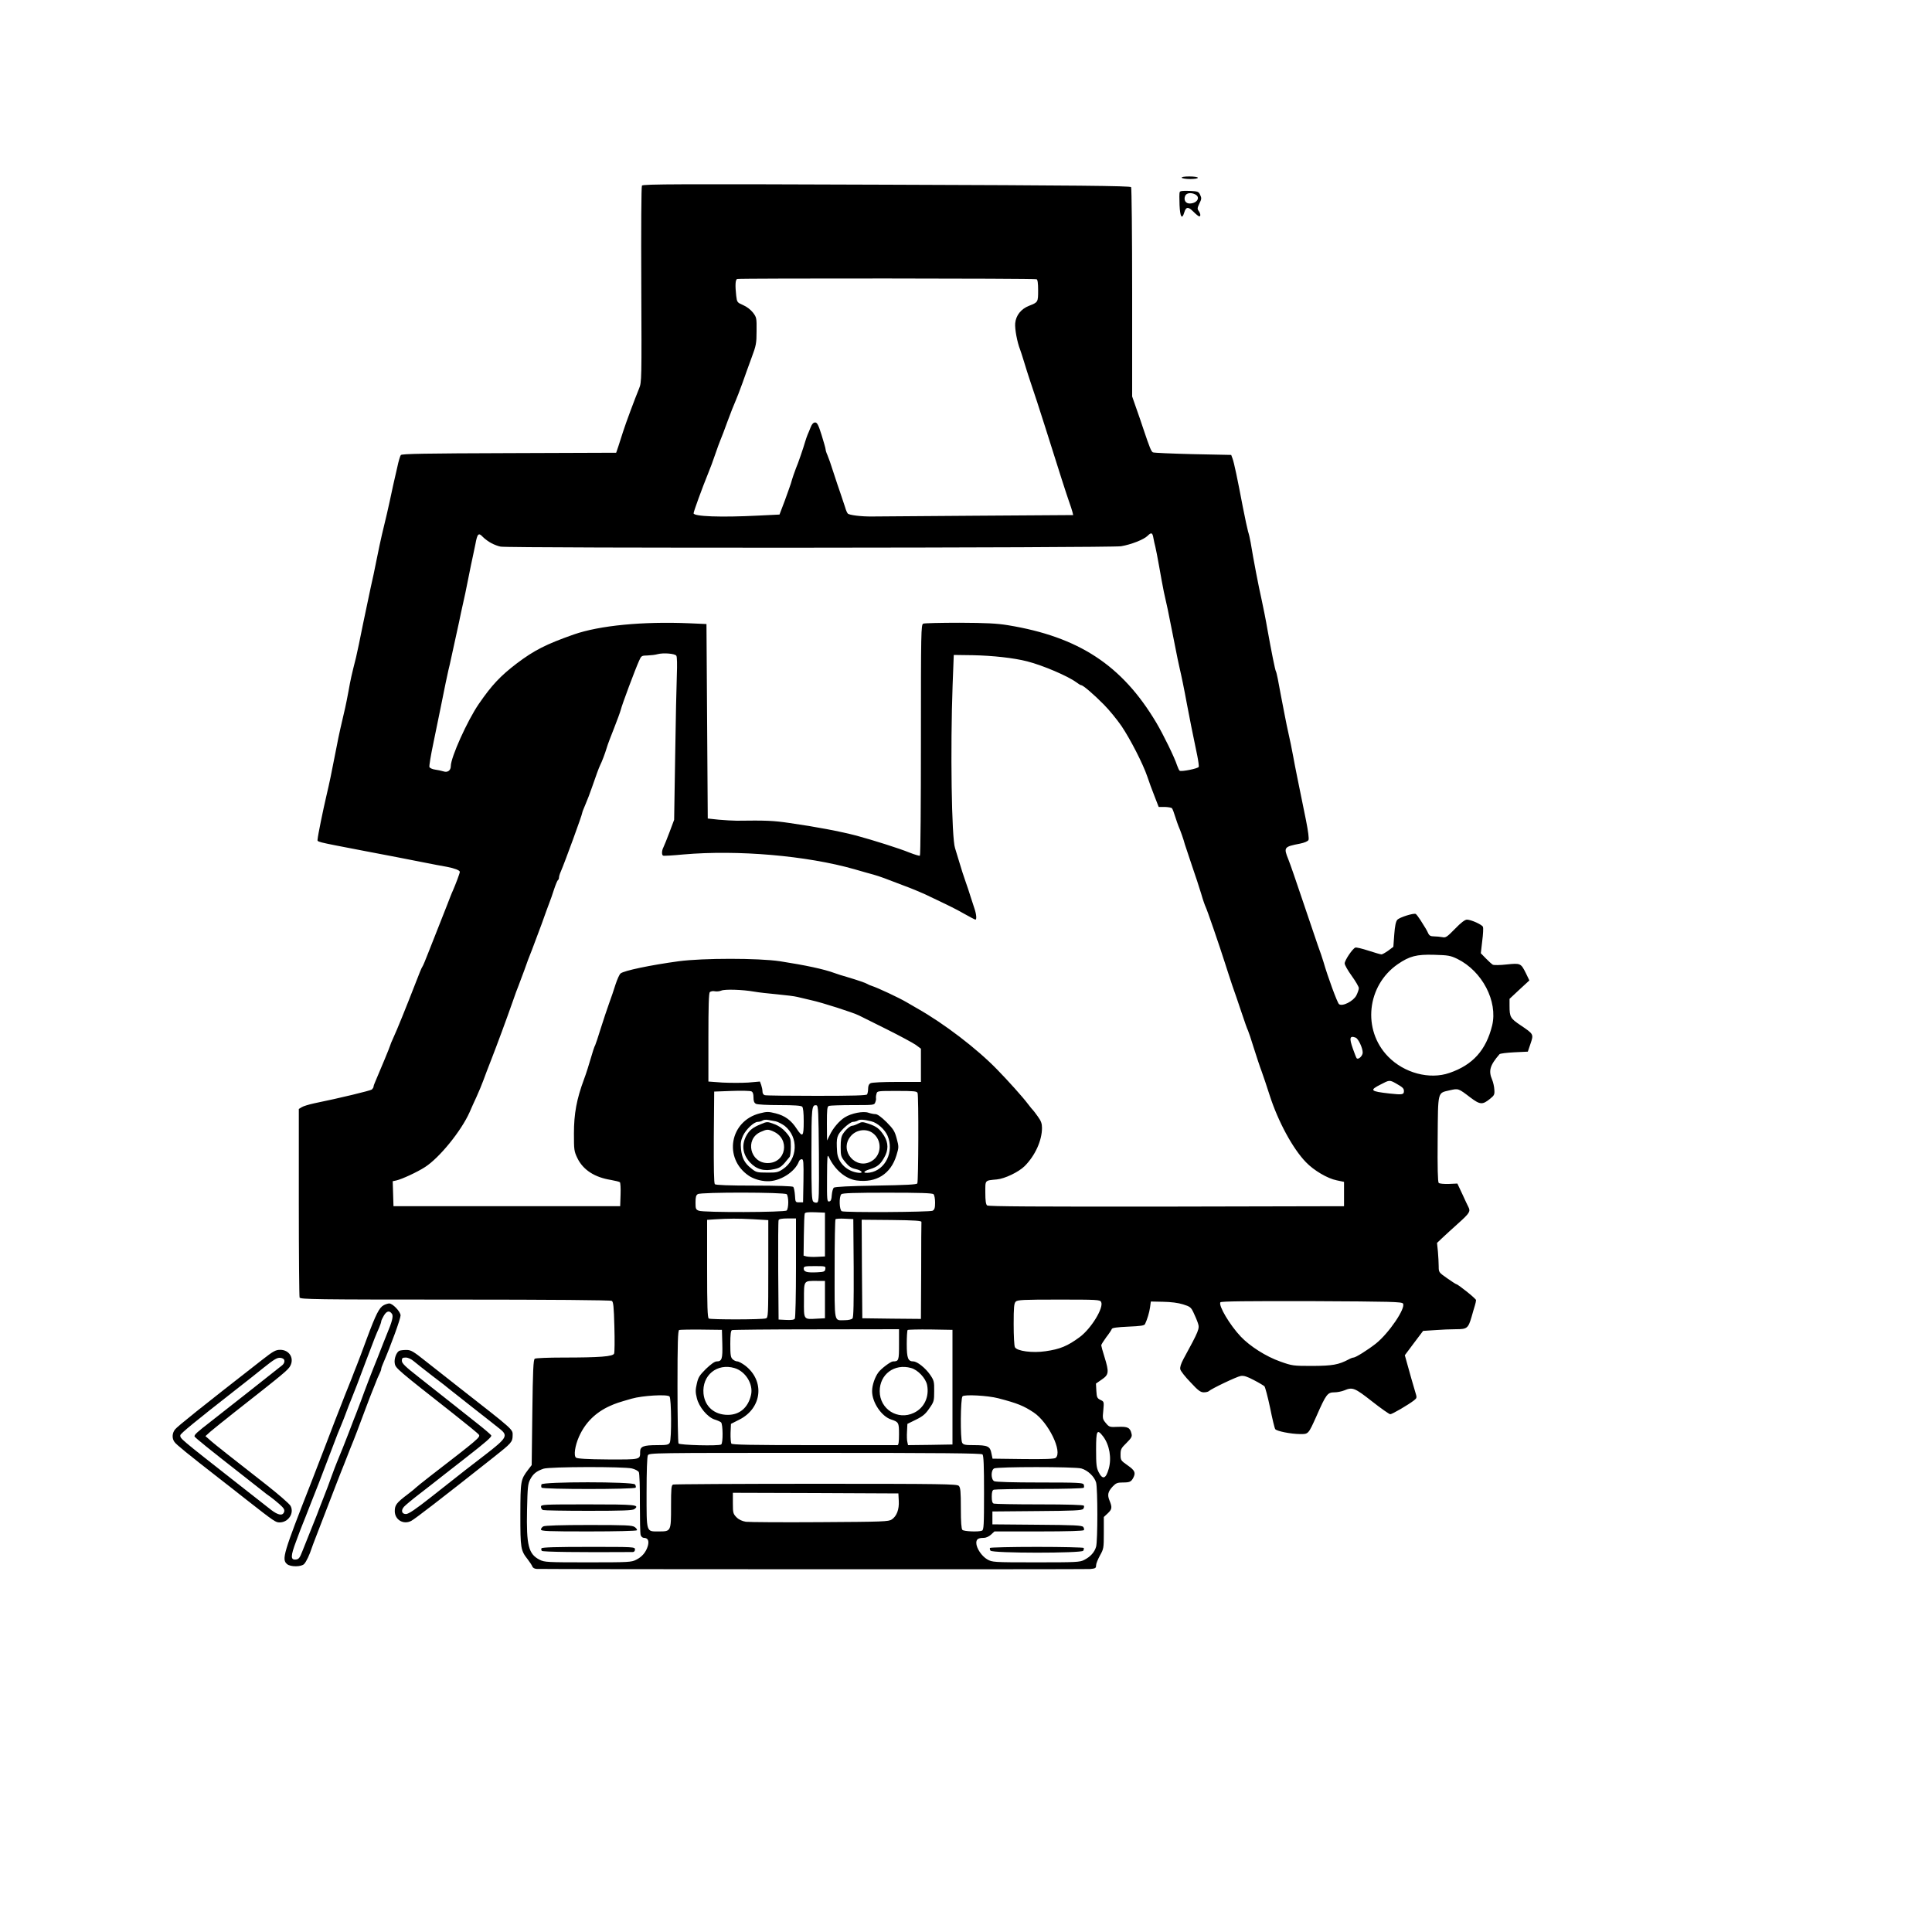
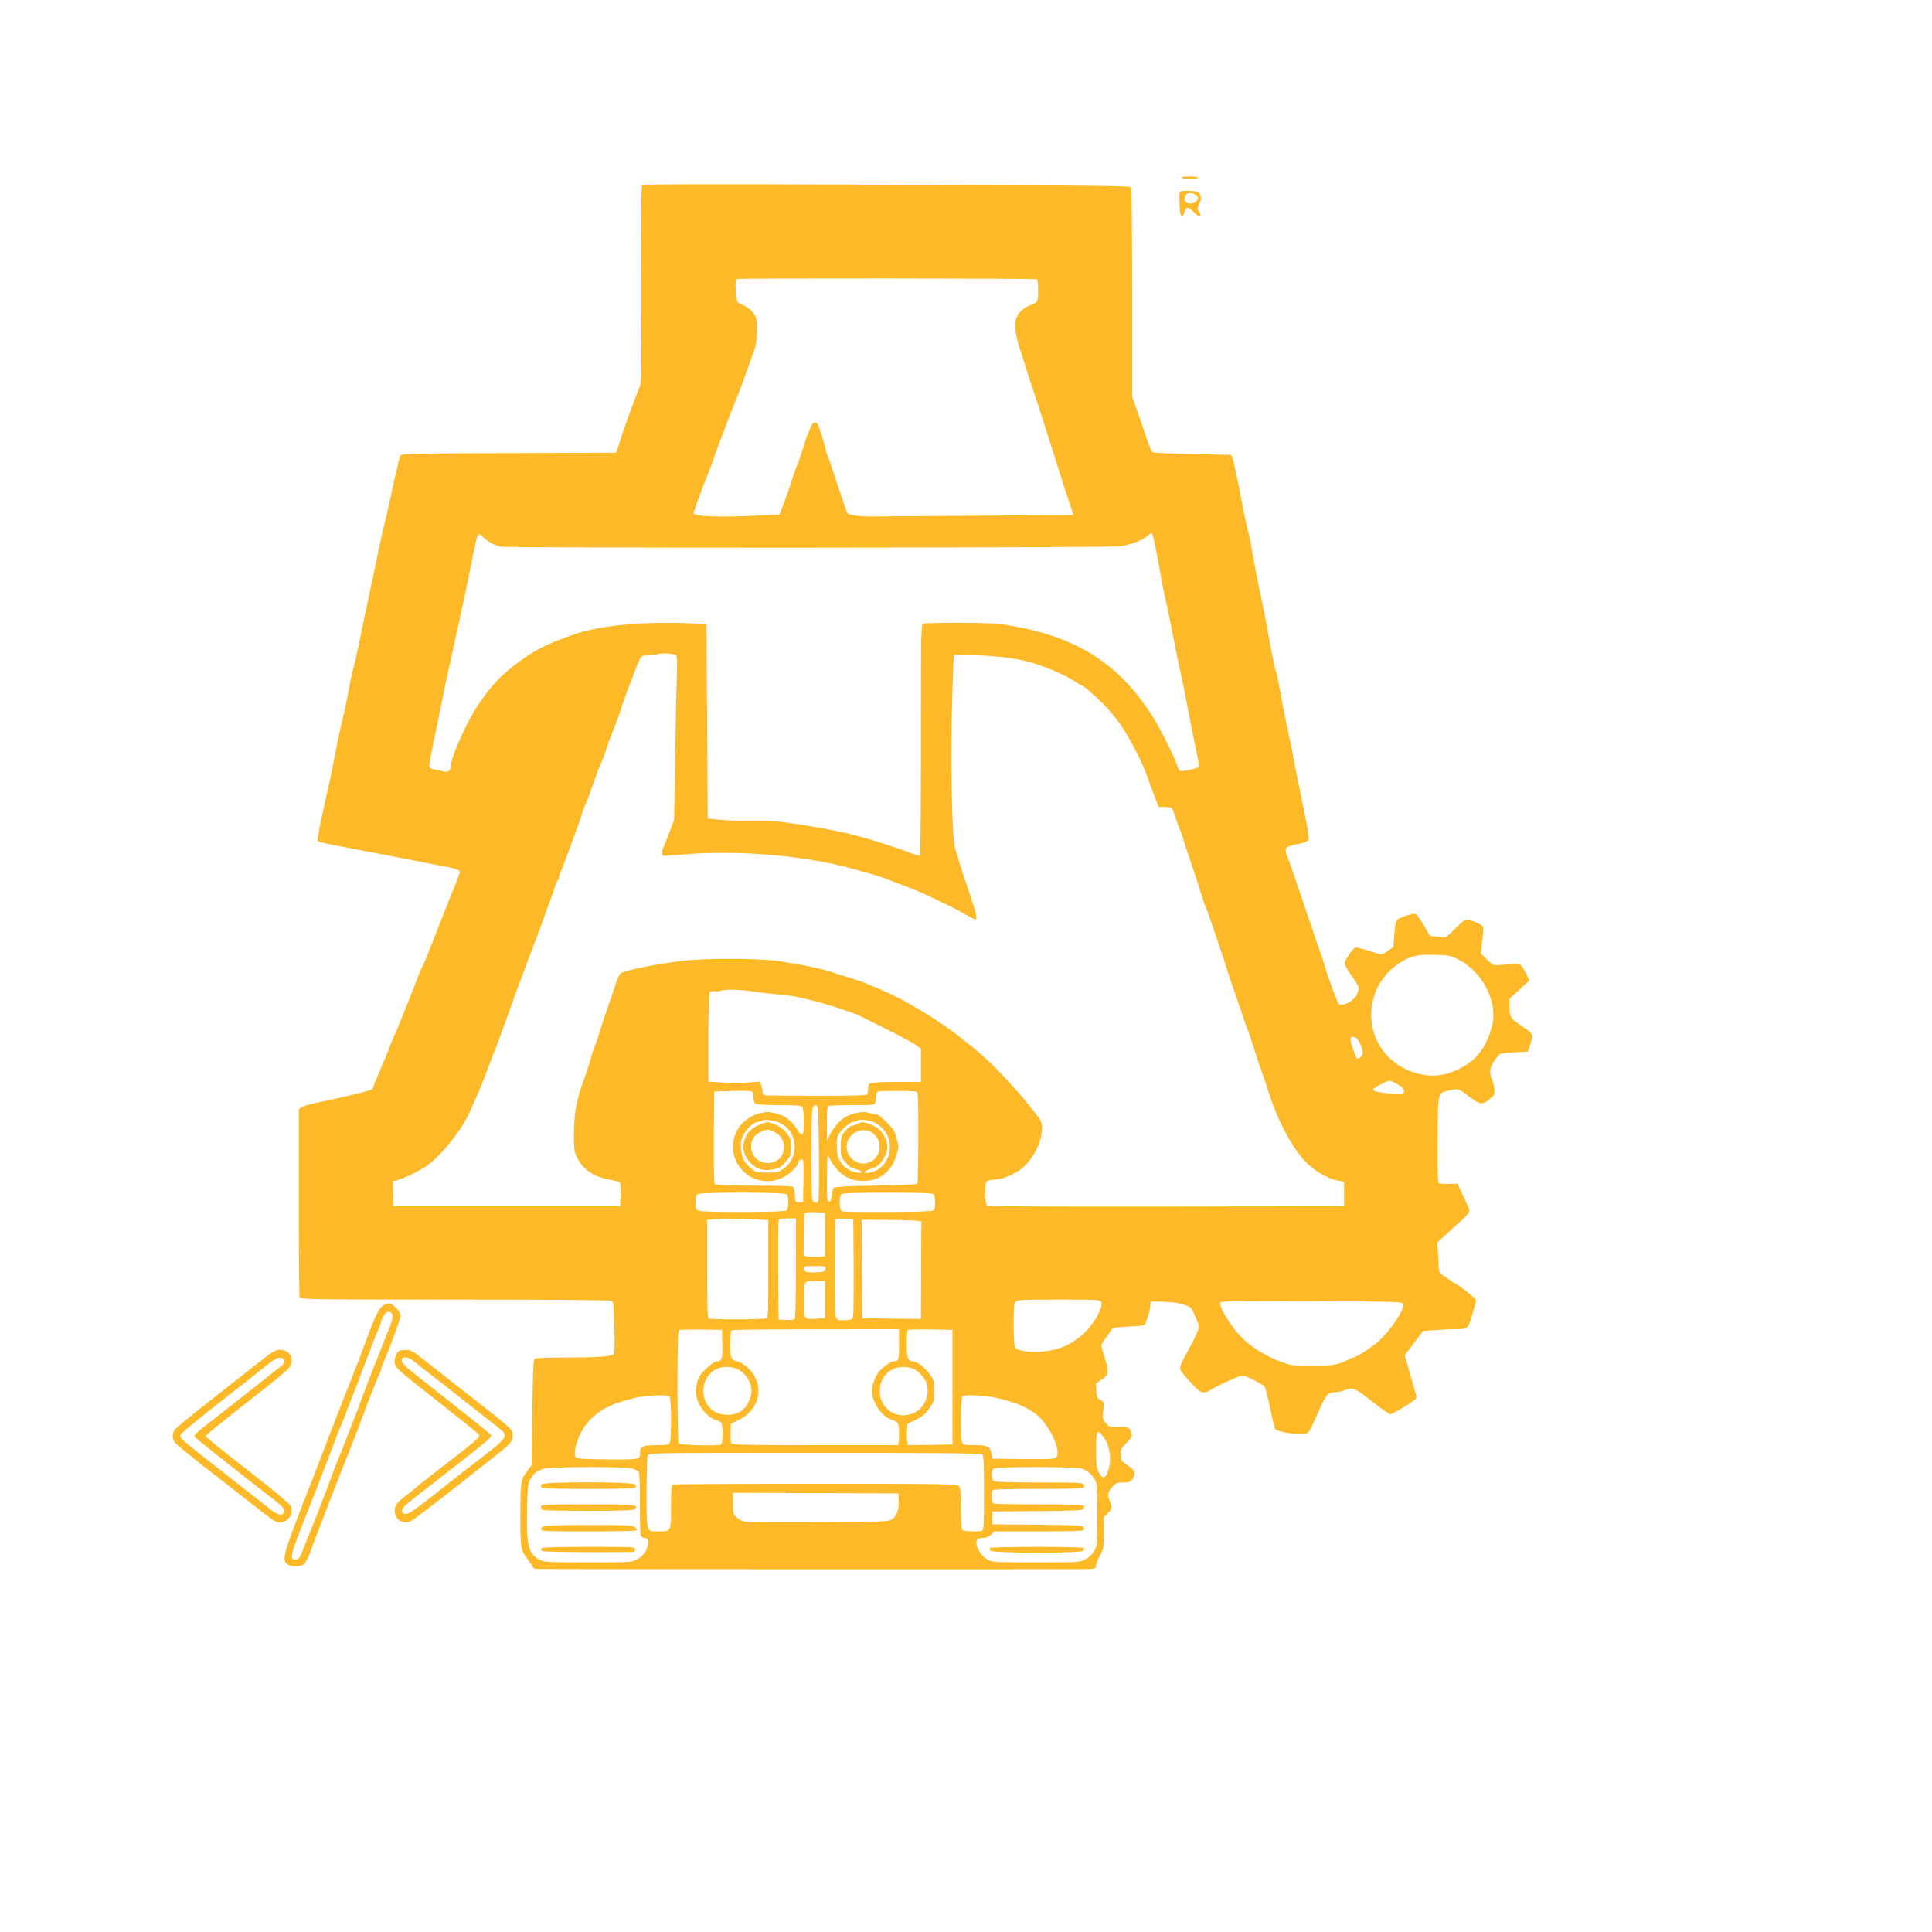
<svg xmlns="http://www.w3.org/2000/svg" version="1.0" width="1500pt" height="1500pt" viewBox="0 0 1500 1500" preserveAspectRatio="xMidYMid meet">
-   <g transform="translate(0,1500) scale(0.1,-0.1)" fill="#000000" stroke="none">
+   <g transform="translate(0,1500) scale(0.1,-0.1)" fill="#fdb927" stroke="none">
    <path d="M9175 13620 c3 -5 33 -10 66 -10 33 0 59 4 59 10 0 6 -29 10 -66 10 -41 0 -63 -4 -59 -10z" />
    <path d="M4984 13559 c-5 -8 -7 -328 -5 -770 3 -740 3 -756 -17 -805 -34 -83 -102 -265 -124 -334 -12 -36 -28 -87 -37 -115 l-17 -50 -831 -3 c-648 -2 -833 -5 -841 -15 -5 -6 -18 -48 -27 -92 -10 -44 -24 -107 -32 -140 -7 -33 -20 -91 -28 -130 -14 -66 -24 -107 -60 -257 -8 -35 -27 -121 -41 -193 -14 -71 -34 -167 -45 -212 -10 -45 -37 -173 -60 -285 -22 -112 -47 -230 -55 -263 -33 -130 -43 -173 -58 -260 -9 -49 -21 -108 -26 -130 -29 -123 -51 -219 -65 -295 -43 -222 -58 -292 -80 -385 -27 -115 -67 -311 -69 -340 -1 -23 -31 -16 359 -91 160 -30 360 -69 445 -86 85 -17 175 -34 200 -38 58 -11 100 -27 100 -39 0 -11 -31 -93 -54 -146 -8 -16 -28 -68 -46 -115 -18 -47 -50 -128 -71 -180 -21 -52 -55 -138 -75 -190 -20 -52 -40 -100 -45 -106 -5 -5 -28 -62 -52 -125 -73 -188 -147 -371 -173 -426 -13 -28 -24 -55 -24 -58 0 -6 -78 -194 -116 -282 -8 -17 -14 -35 -14 -41 0 -5 -6 -14 -13 -21 -12 -9 -246 -66 -447 -107 -41 -9 -85 -22 -97 -30 l-23 -14 0 -724 c0 -399 3 -731 6 -740 6 -14 121 -16 1208 -16 737 0 1207 -4 1216 -10 12 -7 16 -45 20 -200 3 -105 2 -199 -2 -209 -8 -23 -111 -31 -397 -31 -113 0 -212 -4 -219 -9 -11 -7 -15 -90 -19 -417 l-5 -409 -27 -35 c-59 -78 -60 -85 -61 -348 0 -264 2 -279 58 -350 16 -21 32 -45 35 -54 4 -11 17 -18 34 -19 115 -3 4258 -4 4296 -1 42 4 47 7 47 29 0 13 14 47 30 76 29 52 30 58 30 176 l0 123 30 28 c34 32 36 46 15 98 -19 45 -14 70 24 111 25 26 36 31 78 31 54 0 65 5 82 37 20 39 12 57 -44 96 -53 37 -55 40 -55 84 0 41 5 50 46 90 38 38 45 50 39 72 -11 47 -29 56 -104 53 -66 -3 -69 -2 -95 29 -25 30 -27 36 -20 99 6 67 6 68 -22 81 -26 13 -29 20 -32 71 l-3 56 46 32 c54 37 57 56 20 175 -14 44 -25 85 -25 90 0 6 18 34 39 63 22 28 41 57 43 64 3 9 41 14 128 18 96 4 124 8 130 20 17 36 33 88 39 130 l6 45 95 -2 c61 -1 117 -8 155 -20 55 -17 62 -23 81 -63 12 -25 28 -62 35 -84 14 -41 8 -56 -113 -278 -20 -38 -28 -64 -24 -80 3 -13 38 -58 79 -100 59 -64 78 -78 103 -78 16 0 34 4 39 9 20 19 217 113 248 118 24 4 49 -4 102 -32 39 -20 75 -42 82 -48 6 -7 26 -82 44 -167 17 -85 35 -160 40 -166 13 -16 119 -37 190 -38 68 -1 66 -3 130 139 76 173 86 185 141 185 21 0 55 7 75 15 64 27 80 21 215 -85 70 -55 134 -100 142 -100 15 0 140 73 185 108 23 19 23 20 8 68 -18 61 -41 140 -63 221 l-17 61 71 95 71 94 92 6 c51 4 124 7 164 7 85 0 94 7 120 95 9 33 21 73 26 89 5 16 9 35 9 42 0 11 -141 124 -154 124 -3 0 -35 21 -71 46 -64 45 -65 46 -65 92 0 26 -3 77 -6 114 l-7 68 39 37 c22 21 79 73 127 116 87 78 95 92 78 125 -5 9 -26 54 -47 100 l-39 83 -67 -3 c-38 -1 -72 2 -78 8 -7 7 -10 119 -8 342 3 378 -2 354 94 377 67 15 66 16 160 -56 76 -57 94 -58 154 -9 31 25 35 32 32 70 -1 23 -9 58 -17 77 -30 70 -17 112 57 198 5 6 57 12 115 15 l105 5 21 62 c25 74 25 74 -79 144 -77 52 -84 63 -84 149 l0 55 77 72 77 71 -26 54 c-40 80 -42 81 -150 70 -51 -6 -100 -6 -108 -2 -8 5 -33 27 -54 49 l-39 40 11 95 c7 52 9 101 6 109 -6 18 -93 57 -125 57 -15 0 -47 -24 -92 -71 -63 -64 -72 -71 -99 -65 -17 3 -46 6 -64 6 -26 0 -37 6 -45 23 -11 24 -20 40 -61 104 -15 23 -31 44 -36 47 -15 9 -126 -26 -143 -45 -12 -13 -19 -48 -24 -114 l-7 -96 -40 -30 c-23 -16 -46 -29 -52 -29 -7 0 -52 13 -101 29 -49 16 -95 27 -102 24 -22 -8 -83 -99 -83 -123 0 -12 25 -56 55 -97 30 -42 55 -84 55 -95 0 -10 -9 -36 -19 -56 -23 -45 -109 -89 -135 -68 -13 10 -88 214 -120 326 -7 25 -28 86 -46 135 -17 50 -70 205 -117 345 -47 140 -96 283 -110 317 -38 94 -35 99 90 123 35 7 60 18 66 28 5 11 -2 66 -19 152 -66 325 -82 400 -100 499 -11 58 -26 135 -35 171 -8 36 -22 101 -30 145 -8 44 -22 114 -30 155 -8 41 -19 99 -24 128 -6 29 -12 56 -15 60 -6 9 -35 154 -66 327 -11 66 -32 170 -45 230 -23 100 -63 309 -85 443 -5 29 -14 68 -20 85 -5 18 -24 104 -41 192 -42 221 -68 345 -80 376 l-10 27 -297 6 c-163 4 -303 10 -311 14 -13 7 -25 36 -74 182 -13 41 -39 115 -56 163 l-31 89 0 806 c0 444 -4 813 -8 819 -6 10 -420 14 -1898 19 -1624 6 -1892 5 -1900 -7z m3064 -727 c8 -3 12 -30 12 -87 0 -91 -1 -92 -70 -119 -62 -24 -102 -74 -108 -135 -4 -44 15 -147 38 -205 5 -11 18 -55 31 -96 12 -41 33 -106 46 -145 47 -139 61 -183 116 -355 124 -394 161 -508 184 -575 14 -38 27 -80 30 -92 l5 -22 -753 -5 c-415 -3 -779 -6 -809 -6 -85 -1 -178 11 -188 23 -6 7 -15 28 -20 47 -6 19 -22 67 -35 105 -14 39 -39 115 -57 170 -17 55 -38 114 -46 132 -8 17 -14 37 -14 44 0 7 -14 56 -31 111 -25 80 -35 98 -50 98 -14 0 -25 -12 -35 -37 -8 -21 -19 -47 -24 -58 -5 -11 -13 -36 -19 -55 -11 -40 -57 -175 -71 -205 -10 -25 -29 -80 -40 -120 -5 -16 -27 -77 -48 -135 l-40 -105 -164 -8 c-293 -15 -503 -7 -503 18 0 13 67 197 115 315 13 30 36 93 52 140 16 47 35 99 42 115 8 17 32 82 55 145 23 63 51 133 61 155 10 22 34 85 54 140 19 55 52 145 72 200 34 91 38 109 38 205 1 101 0 106 -28 143 -17 22 -48 46 -76 58 -46 20 -48 22 -54 72 -9 80 -7 125 7 131 15 6 2307 5 2325 -2z m-4233 -2049 c22 -12 54 -24 72 -27 59 -13 4740 -10 4817 3 78 13 177 52 206 81 29 29 38 25 45 -17 4 -21 10 -51 15 -68 4 -16 18 -86 30 -155 12 -69 28 -156 36 -195 9 -38 22 -99 30 -135 7 -36 25 -123 39 -195 40 -202 43 -217 53 -260 13 -54 37 -170 57 -280 16 -85 46 -239 81 -404 8 -40 13 -79 11 -85 -5 -13 -134 -39 -148 -30 -4 2 -13 21 -20 41 -20 63 -109 244 -162 333 -265 445 -602 666 -1152 756 -86 14 -168 18 -375 19 -146 0 -273 -3 -282 -7 -17 -7 -18 -59 -18 -902 0 -492 -3 -897 -8 -900 -4 -2 -41 9 -82 25 -78 32 -281 96 -410 131 -126 33 -315 69 -519 98 -127 19 -184 21 -411 18 -30 0 -93 4 -140 8 l-85 9 -5 755 -5 755 -135 6 c-360 15 -694 -17 -895 -87 -216 -76 -308 -123 -443 -225 -127 -97 -194 -168 -295 -315 -88 -128 -217 -414 -217 -482 0 -34 -25 -52 -57 -41 -16 5 -45 11 -66 14 -21 3 -40 12 -43 20 -3 8 11 92 31 187 20 95 45 218 56 273 33 164 50 248 60 290 6 22 17 72 25 110 30 137 42 191 58 265 8 41 22 104 30 140 9 36 27 124 41 195 14 72 30 148 35 170 5 22 14 67 21 100 15 83 25 92 58 56 15 -15 44 -37 66 -48z m1436 -874 c6 -8 7 -70 4 -149 -3 -74 -9 -358 -13 -630 l-8 -495 -36 -96 c-20 -53 -41 -105 -47 -117 -13 -24 -15 -59 -3 -65 4 -3 75 1 157 9 422 37 958 -9 1330 -115 61 -18 126 -36 145 -41 19 -5 58 -18 85 -28 28 -11 95 -36 150 -57 55 -20 127 -50 160 -65 194 -92 238 -113 310 -154 44 -25 83 -45 88 -46 11 0 8 41 -7 85 -7 22 -21 65 -31 95 -9 30 -27 84 -40 120 -13 36 -33 99 -45 140 -12 41 -28 93 -35 115 -27 78 -37 775 -19 1265 l9 235 148 -2 c154 -3 319 -21 423 -48 121 -31 315 -114 380 -162 17 -13 34 -23 39 -23 14 0 97 -71 175 -150 41 -41 103 -117 138 -168 69 -103 166 -292 200 -392 12 -36 36 -103 55 -150 l33 -85 47 0 c26 -1 51 -5 56 -10 5 -6 16 -35 25 -65 10 -30 21 -64 26 -75 13 -28 40 -104 49 -140 5 -16 30 -91 55 -165 26 -74 58 -173 72 -219 13 -46 29 -91 34 -101 11 -20 109 -306 150 -435 16 -49 41 -128 57 -175 17 -47 49 -141 72 -210 23 -69 45 -132 50 -140 4 -8 25 -69 45 -135 21 -66 48 -149 62 -185 13 -36 41 -119 62 -185 65 -202 179 -413 281 -518 61 -64 168 -127 239 -141 l57 -12 0 -94 0 -95 -1379 -3 c-1011 -1 -1382 1 -1392 9 -10 8 -14 38 -14 100 0 99 -6 93 90 102 62 6 168 57 215 103 82 82 135 199 135 297 0 33 -7 54 -32 88 -17 24 -34 46 -37 49 -4 3 -22 25 -41 50 -39 52 -152 178 -237 265 -158 163 -413 358 -622 476 -25 15 -62 36 -81 47 -61 36 -224 112 -270 127 -14 4 -29 11 -35 15 -12 8 -76 30 -160 55 -33 9 -76 23 -95 30 -84 31 -226 61 -425 92 -170 25 -595 25 -785 0 -220 -30 -426 -73 -452 -95 -9 -7 -26 -46 -39 -85 -12 -40 -35 -106 -50 -147 -15 -41 -44 -129 -65 -195 -20 -66 -40 -124 -43 -130 -6 -9 -16 -38 -58 -180 -9 -27 -21 -66 -29 -85 -57 -153 -78 -267 -78 -420 0 -127 1 -138 27 -192 44 -91 134 -149 260 -169 34 -6 66 -14 70 -18 4 -4 7 -48 5 -97 l-3 -89 -880 0 -880 0 -3 97 -3 97 28 6 c44 10 163 65 223 104 111 71 281 280 346 426 12 28 36 82 54 120 18 39 41 95 52 125 11 30 39 105 63 165 47 121 117 310 166 450 17 50 37 104 44 120 7 17 27 71 45 120 17 50 44 122 60 160 15 39 49 129 75 200 25 72 53 146 60 165 8 19 24 66 36 103 12 37 26 70 30 73 5 3 9 12 9 21 0 8 6 29 14 46 33 77 166 441 166 455 0 5 12 36 26 68 14 32 36 90 49 128 34 99 54 153 64 174 13 25 38 90 52 137 6 22 32 90 56 150 24 61 48 126 53 145 9 39 111 311 141 378 18 41 20 42 66 43 27 1 62 5 78 10 45 12 135 5 146 -12z m6064 -2354 c193 -95 315 -329 270 -517 -47 -191 -150 -306 -331 -368 -155 -54 -353 -1 -477 127 -202 207 -165 551 75 717 92 63 146 77 283 73 109 -3 126 -6 180 -32z m-5460 -254 c33 -6 114 -15 180 -21 66 -6 136 -15 155 -20 19 -5 69 -16 110 -26 80 -17 326 -96 369 -118 14 -7 111 -55 215 -107 104 -52 206 -107 227 -122 l39 -29 0 -129 0 -129 -186 0 c-109 0 -193 -4 -205 -10 -13 -7 -19 -21 -19 -43 0 -18 -4 -37 -8 -44 -5 -8 -108 -11 -392 -11 -212 0 -393 2 -402 5 -11 3 -18 14 -18 28 0 13 -5 36 -10 51 l-10 27 -91 -8 c-50 -3 -139 -3 -200 0 l-109 8 0 341 c0 244 3 345 11 353 7 7 24 10 38 7 14 -3 37 -1 51 5 28 12 164 8 255 -8z m4670 -357 c21 -8 55 -80 55 -116 0 -26 -34 -58 -47 -44 -3 3 -16 36 -29 73 -30 85 -25 104 21 87z m312 -355 c53 -30 63 -39 63 -60 0 -28 -12 -30 -112 -19 -150 17 -158 25 -67 71 65 34 68 35 116 8z m-4987 -109 c0 -29 5 -42 19 -50 11 -6 90 -10 183 -10 114 0 168 -4 176 -12 8 -8 12 -48 12 -115 0 -119 -8 -127 -55 -56 -42 65 -91 101 -163 119 -56 14 -68 14 -123 0 -233 -59 -284 -349 -86 -484 35 -24 92 -42 142 -43 97 -4 217 70 248 154 3 9 13 17 22 17 13 0 15 -21 13 -167 l-3 -168 -30 0 c-29 0 -30 1 -33 55 -2 30 -8 59 -13 65 -6 6 -125 10 -304 10 -194 0 -298 4 -305 11 -7 7 -9 124 -8 365 l3 354 135 5 c74 3 143 1 153 -3 12 -5 17 -19 17 -47z m1274 34 c9 -24 7 -687 -2 -702 -6 -9 -86 -13 -321 -17 -205 -3 -318 -9 -327 -16 -7 -6 -14 -32 -16 -57 -2 -35 -7 -48 -20 -50 -17 -3 -18 11 -17 185 1 169 2 185 15 158 46 -98 129 -168 214 -180 153 -21 266 50 310 195 19 62 19 67 2 130 -15 57 -25 73 -79 128 -42 41 -71 62 -86 62 -13 0 -38 5 -55 11 -40 14 -132 -4 -183 -36 -44 -28 -92 -84 -118 -140 l-20 -40 -1 131 c0 111 2 133 16 138 9 3 91 6 184 6 166 0 169 0 176 23 5 12 7 26 5 31 -1 6 0 20 4 33 5 23 7 23 159 23 131 0 155 -2 160 -16z m-766 -472 c2 -326 0 -373 -13 -378 -8 -4 -22 -1 -30 6 -13 11 -15 66 -15 369 0 368 2 386 40 379 13 -3 15 -52 18 -376z m-335 252 c17 -4 48 -20 69 -35 110 -88 103 -259 -15 -337 -36 -24 -50 -27 -122 -26 -77 0 -85 2 -123 33 -51 40 -72 80 -79 151 -4 43 -1 66 15 101 24 51 85 109 116 109 12 0 28 5 36 10 8 6 27 8 43 5 15 -3 42 -8 60 -11z m742 0 c47 -11 105 -63 126 -112 53 -123 -17 -267 -138 -286 -56 -8 -56 9 0 26 58 18 82 37 111 89 35 59 34 116 0 171 -35 54 -56 71 -119 93 -48 16 -54 16 -83 1 -17 -9 -37 -16 -44 -16 -18 -1 -51 -29 -73 -63 -14 -21 -18 -48 -18 -102 0 -70 2 -76 36 -118 27 -33 46 -46 78 -53 56 -12 68 -38 13 -28 -87 15 -151 83 -155 164 -7 111 -2 126 51 180 30 29 60 50 73 50 12 0 29 5 37 10 15 10 45 9 105 -6z m8 -89 c78 -54 74 -173 -6 -220 -121 -72 -253 79 -165 190 41 53 119 66 171 30z m-665 -477 c7 -7 12 -35 12 -63 0 -28 -5 -56 -12 -63 -15 -15 -643 -17 -682 -2 -24 9 -26 15 -26 64 0 42 4 57 18 65 26 16 674 15 690 -1z m1140 0 c7 -7 12 -36 12 -65 0 -41 -4 -54 -19 -63 -21 -11 -677 -15 -705 -4 -20 8 -23 113 -4 132 9 9 102 12 358 12 256 0 349 -3 358 -12z m-843 -313 l0 -170 -60 -3 c-32 -2 -70 0 -83 3 l-23 6 2 157 c1 86 4 163 7 170 3 9 25 12 81 10 l76 -3 0 -170z m-559 119 l119 -7 0 -379 c0 -366 -1 -378 -19 -384 -30 -10 -429 -10 -443 -1 -10 6 -13 95 -13 387 l0 379 58 4 c112 7 180 7 298 1z m334 -376 c0 -211 -4 -389 -9 -396 -5 -9 -26 -12 -67 -10 l-59 3 -3 380 c-1 209 0 386 3 392 3 9 27 13 70 13 l65 0 0 -382z m448 -2 c1 -271 -1 -383 -9 -392 -7 -8 -31 -14 -59 -14 -87 0 -80 -35 -80 394 0 211 3 386 7 390 4 4 37 6 73 4 l65 -3 3 -379z m526 357 c-1 -7 -2 -180 -2 -383 l-2 -370 -227 2 -228 3 -3 383 -2 382 232 -2 c179 -2 233 -6 232 -15z m-746 -365 c-3 -21 -10 -23 -63 -26 -78 -4 -105 3 -105 28 0 18 7 20 86 20 83 0 85 -1 82 -22z m-3 -238 l0 -145 -60 -3 c-108 -6 -104 -12 -103 144 0 156 -4 149 100 149 l63 0 0 -145z m2144 -18 c23 -43 -76 -206 -166 -273 -95 -70 -153 -94 -266 -110 -101 -15 -221 1 -237 31 -6 10 -10 91 -10 179 0 132 3 162 16 175 13 14 58 16 334 16 297 0 320 -1 329 -18z m2344 -13 c22 -36 -110 -230 -210 -310 -65 -51 -158 -109 -174 -109 -6 0 -23 -6 -37 -14 -80 -42 -125 -50 -282 -51 -151 0 -157 1 -250 34 -111 39 -236 119 -307 194 -85 90 -174 240 -158 266 4 8 208 10 707 9 626 -3 702 -5 711 -19z m-5285 -313 c3 -116 -3 -136 -44 -136 -15 0 -44 -21 -83 -58 -50 -50 -60 -65 -71 -115 -11 -47 -11 -67 0 -111 16 -69 83 -149 138 -167 20 -6 43 -16 50 -22 15 -12 17 -163 1 -172 -19 -13 -323 -5 -331 8 -4 7 -8 206 -8 444 0 336 3 432 13 437 6 2 84 4 172 3 l160 -2 3 -109z m1372 -5 c0 -124 -2 -131 -47 -131 -17 0 -91 -55 -113 -85 -27 -36 -49 -99 -49 -145 -1 -87 73 -197 148 -221 58 -19 61 -24 61 -115 0 -60 -4 -84 -12 -84 -7 0 -298 0 -647 0 -499 0 -636 3 -643 12 -4 7 -7 45 -6 83 l3 70 65 33 c177 89 200 301 45 420 -23 17 -50 32 -60 32 -10 0 -27 7 -37 17 -15 14 -18 32 -18 119 0 72 4 104 13 107 6 3 301 6 655 6 l642 1 0 -119z m415 -331 l0 -445 -172 -3 -173 -2 -5 23 c-4 12 -5 50 -3 82 l3 60 67 33 c53 26 74 44 103 87 36 51 38 58 38 134 1 75 -2 84 -32 128 -36 52 -100 103 -130 103 -41 0 -51 25 -51 134 0 56 3 106 7 110 4 3 84 5 177 4 l171 -3 0 -445z m-1691 148 c85 -26 146 -125 127 -208 -22 -98 -88 -155 -180 -155 -105 0 -179 65 -189 165 -13 142 105 239 242 198z m1369 1 c53 -14 114 -79 125 -132 18 -92 -22 -178 -102 -216 -125 -61 -266 28 -266 168 0 131 114 216 243 180z m-1875 -221 c15 -15 17 -330 2 -359 -9 -16 -22 -19 -95 -19 -110 0 -135 -10 -135 -52 0 -61 5 -60 -251 -59 -160 1 -237 6 -247 14 -19 15 -8 92 23 162 48 109 129 189 240 239 47 21 65 27 170 57 84 24 275 35 293 17z m2552 -14 c150 -39 198 -59 275 -110 115 -76 227 -307 171 -353 -9 -8 -84 -11 -252 -9 l-238 3 -9 43 c-10 53 -29 62 -137 62 -68 0 -81 3 -90 19 -15 29 -13 344 3 360 15 16 196 6 277 -15z m815 -297 c49 -65 67 -168 43 -251 -22 -78 -47 -87 -78 -26 -17 34 -20 58 -20 175 0 150 7 164 55 102z m-937 -139 c9 -9 12 -89 12 -299 0 -252 -2 -288 -16 -293 -28 -11 -140 -6 -152 6 -8 8 -12 60 -12 169 0 130 -3 160 -16 173 -14 14 -128 16 -1109 16 -601 0 -1100 -3 -1109 -6 -14 -5 -16 -30 -16 -169 0 -195 0 -195 -95 -195 -99 0 -95 -14 -95 301 0 167 4 278 10 290 11 19 36 19 1298 19 989 0 1291 -3 1300 -12z m-2722 -109 c25 -6 49 -19 54 -29 5 -9 9 -118 8 -241 0 -123 2 -234 6 -247 4 -12 15 -22 25 -22 31 0 42 -22 31 -62 -14 -48 -44 -85 -91 -108 -36 -19 -60 -20 -374 -20 -315 0 -338 1 -375 20 -87 44 -104 111 -98 390 4 174 6 199 25 235 23 43 48 63 103 82 48 16 624 17 686 2z m3489 0 c50 -14 102 -63 115 -109 13 -46 13 -455 0 -499 -12 -42 -43 -77 -92 -102 -34 -18 -62 -19 -375 -19 -332 0 -339 1 -378 23 -43 25 -85 87 -85 128 0 29 15 39 59 39 16 0 40 11 55 25 l27 25 344 0 c228 0 346 4 350 10 4 6 1 17 -5 25 -10 12 -71 15 -359 17 l-346 3 0 50 0 50 346 3 c288 2 349 5 359 17 6 8 9 19 5 25 -4 6 -120 10 -345 10 -186 0 -345 3 -354 6 -12 4 -16 20 -16 54 0 34 4 50 16 54 9 3 168 6 354 6 193 0 341 4 344 9 4 5 3 16 0 25 -5 14 -44 16 -341 16 -211 0 -341 4 -354 10 -26 14 -27 84 -1 99 24 14 625 14 677 0z m-1417 -251 c4 -68 -16 -119 -54 -145 -26 -17 -65 -18 -559 -21 -291 -2 -550 0 -574 3 -29 5 -54 16 -73 35 -26 27 -28 34 -28 109 l0 81 643 -2 642 -3 3 -57z" />
    <path d="M5905 6271 c-55 -22 -84 -44 -105 -79 -45 -74 -37 -152 23 -217 50 -54 110 -71 190 -52 46 10 58 20 117 94 6 7 10 43 10 80 0 64 -2 70 -38 112 -24 28 -55 50 -87 62 -58 22 -58 22 -110 0z m98 -55 c134 -57 101 -246 -43 -246 -136 0 -179 185 -56 241 49 22 58 23 99 5z" />
    <path d="M4204 3475 c-3 -8 -3 -19 1 -25 9 -14 721 -14 730 0 4 6 1 17 -5 25 -18 22 -718 22 -726 0z" />
    <path d="M4200 3301 c0 -10 7 -22 16 -25 9 -3 167 -6 353 -6 267 0 341 3 356 13 45 34 11 37 -361 37 -350 0 -364 -1 -364 -19z" />
    <path d="M4218 3149 c-10 -5 -18 -17 -18 -24 0 -13 53 -15 369 -15 218 0 372 4 376 9 3 5 -5 17 -17 25 -19 14 -69 16 -358 16 -209 0 -342 -4 -352 -11z" />
    <path d="M4204 2979 c-3 -6 -2 -15 3 -20 8 -8 285 -12 706 -9 10 0 17 8 17 20 0 20 -7 20 -359 20 -248 0 -362 -3 -367 -11z" />
    <path d="M7686 2982 c-2 -4 -1 -14 4 -21 12 -21 708 -21 720 -1 5 8 6 18 4 22 -3 4 -167 8 -364 8 -197 0 -361 -4 -364 -8z" />
    <path d="M9159 13508 c-3 -7 -3 -52 -1 -100 4 -93 19 -117 37 -56 14 44 30 45 71 4 20 -20 40 -36 45 -36 13 0 10 22 -5 43 -11 15 -10 23 6 57 17 34 18 42 6 67 -12 26 -18 28 -84 31 -52 2 -73 -1 -75 -10z m122 -18 c42 -23 12 -70 -45 -70 -31 0 -47 27 -35 58 9 24 46 30 80 12z" />
    <path d="M2980 4867 c-35 -18 -61 -69 -131 -257 -33 -91 -69 -185 -79 -210 -10 -25 -28 -70 -39 -100 -12 -30 -26 -64 -30 -75 -5 -11 -15 -38 -24 -60 -8 -22 -24 -62 -35 -90 -11 -27 -62 -158 -112 -290 -51 -132 -100 -260 -110 -285 -221 -563 -234 -606 -192 -643 26 -24 114 -23 134 1 16 17 42 72 58 122 5 14 17 48 28 75 11 28 58 151 106 275 48 124 90 234 95 245 5 11 15 38 24 60 8 22 29 74 45 115 38 92 68 173 121 315 23 61 45 119 50 130 5 11 16 40 26 65 9 25 23 58 31 73 8 16 14 33 14 39 0 5 6 24 14 41 63 147 136 348 136 374 0 29 -61 93 -88 93 -9 0 -28 -6 -42 -13z m64 -69 c11 -18 -1 -63 -39 -153 -7 -16 -19 -48 -28 -70 -8 -22 -29 -74 -45 -115 -44 -108 -100 -254 -129 -335 -14 -38 -31 -83 -38 -100 -12 -29 -24 -61 -58 -150 -16 -43 -71 -181 -92 -230 -7 -16 -25 -64 -40 -105 -14 -41 -42 -115 -62 -165 -19 -49 -44 -112 -54 -140 -11 -27 -24 -59 -28 -70 -5 -11 -16 -40 -26 -65 -10 -25 -21 -54 -26 -65 -4 -11 -19 -47 -32 -80 -19 -50 -28 -61 -49 -63 -43 -5 -43 25 2 144 22 60 44 118 49 129 5 11 15 38 24 60 8 22 29 74 45 115 30 73 73 185 147 380 57 151 66 173 80 205 13 30 35 87 62 160 9 22 19 49 24 60 21 51 53 134 113 295 68 179 71 188 100 253 9 21 16 43 16 49 0 6 10 26 21 45 22 36 44 40 63 11z" />
    <path d="M2035 4442 c-480 -374 -657 -516 -676 -540 -23 -29 -25 -70 -4 -98 13 -19 96 -87 349 -284 46 -36 142 -110 212 -166 216 -169 224 -174 255 -174 67 0 115 71 85 128 -8 16 -97 93 -198 172 -101 79 -232 182 -292 229 -60 47 -123 98 -140 114 l-31 27 40 36 c22 19 103 84 180 145 396 311 425 335 440 367 30 60 -11 122 -79 122 -36 0 -54 -10 -141 -78z m173 -6 c2 -11 -5 -26 -16 -35 -53 -43 -451 -356 -552 -435 -112 -87 -130 -103 -130 -118 0 -7 127 -109 356 -288 60 -47 131 -103 159 -125 27 -22 61 -48 75 -57 14 -10 45 -35 69 -56 35 -31 42 -43 37 -60 -11 -33 -46 -27 -102 16 -27 21 -146 114 -264 207 -455 357 -440 345 -440 372 0 12 117 108 424 348 71 55 172 135 225 178 78 62 102 77 126 75 20 -2 31 -9 33 -22z" />
    <path d="M3102 4513 c-24 -9 -44 -64 -37 -99 6 -37 20 -48 465 -398 96 -76 181 -145 188 -155 13 -19 -5 -34 -381 -324 -56 -44 -104 -82 -107 -86 -3 -4 -32 -28 -65 -53 -86 -65 -100 -83 -100 -130 0 -68 68 -108 128 -76 30 16 225 166 642 496 134 106 144 117 145 163 0 54 26 31 -425 384 -70 55 -180 141 -244 192 -103 82 -120 92 -156 92 -22 0 -46 -3 -53 -6z m110 -81 c18 -16 83 -66 143 -113 61 -46 119 -91 130 -101 11 -9 97 -76 190 -150 94 -73 187 -147 207 -163 64 -51 53 -70 -110 -196 -99 -75 -188 -145 -421 -329 -124 -98 -179 -135 -199 -135 -33 0 -41 28 -15 57 10 11 61 54 113 94 52 40 147 114 210 164 63 49 131 102 150 117 165 129 208 166 204 178 -3 7 -53 50 -112 96 -58 46 -152 120 -207 164 -56 44 -163 129 -238 188 -110 86 -137 112 -137 132 0 21 5 25 30 25 18 0 42 -11 62 -28z" />
  </g>
</svg>
